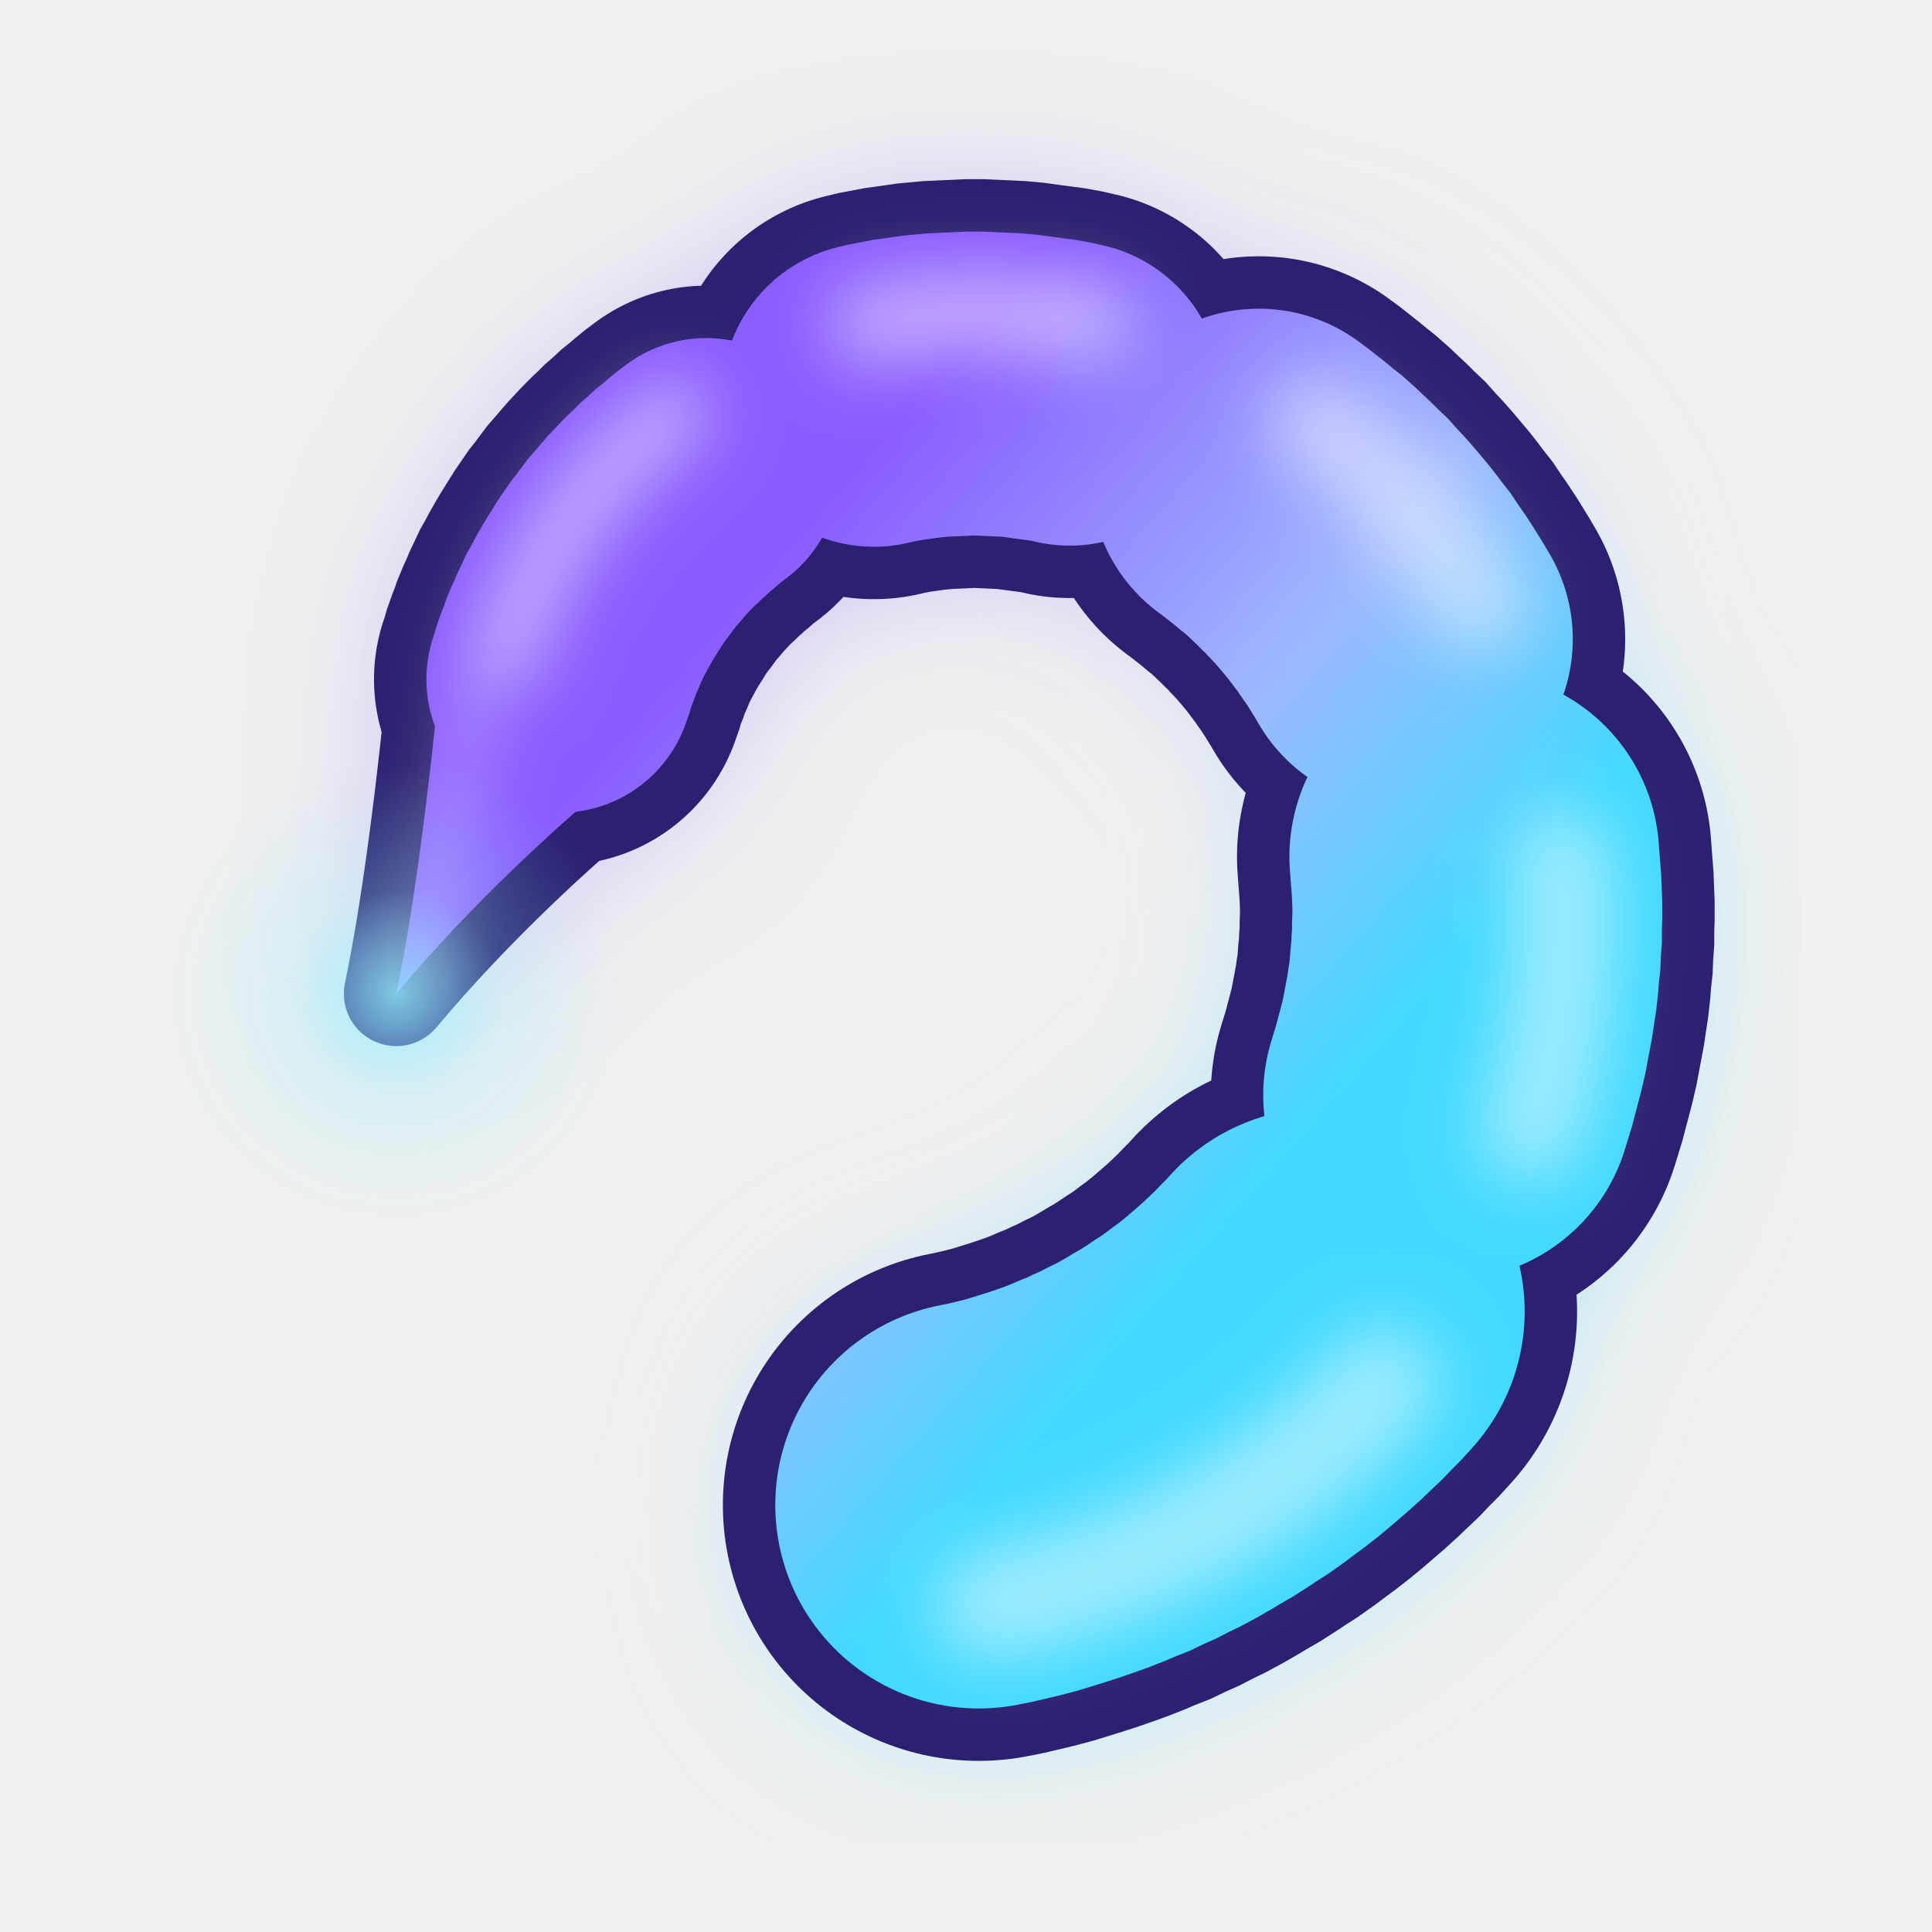
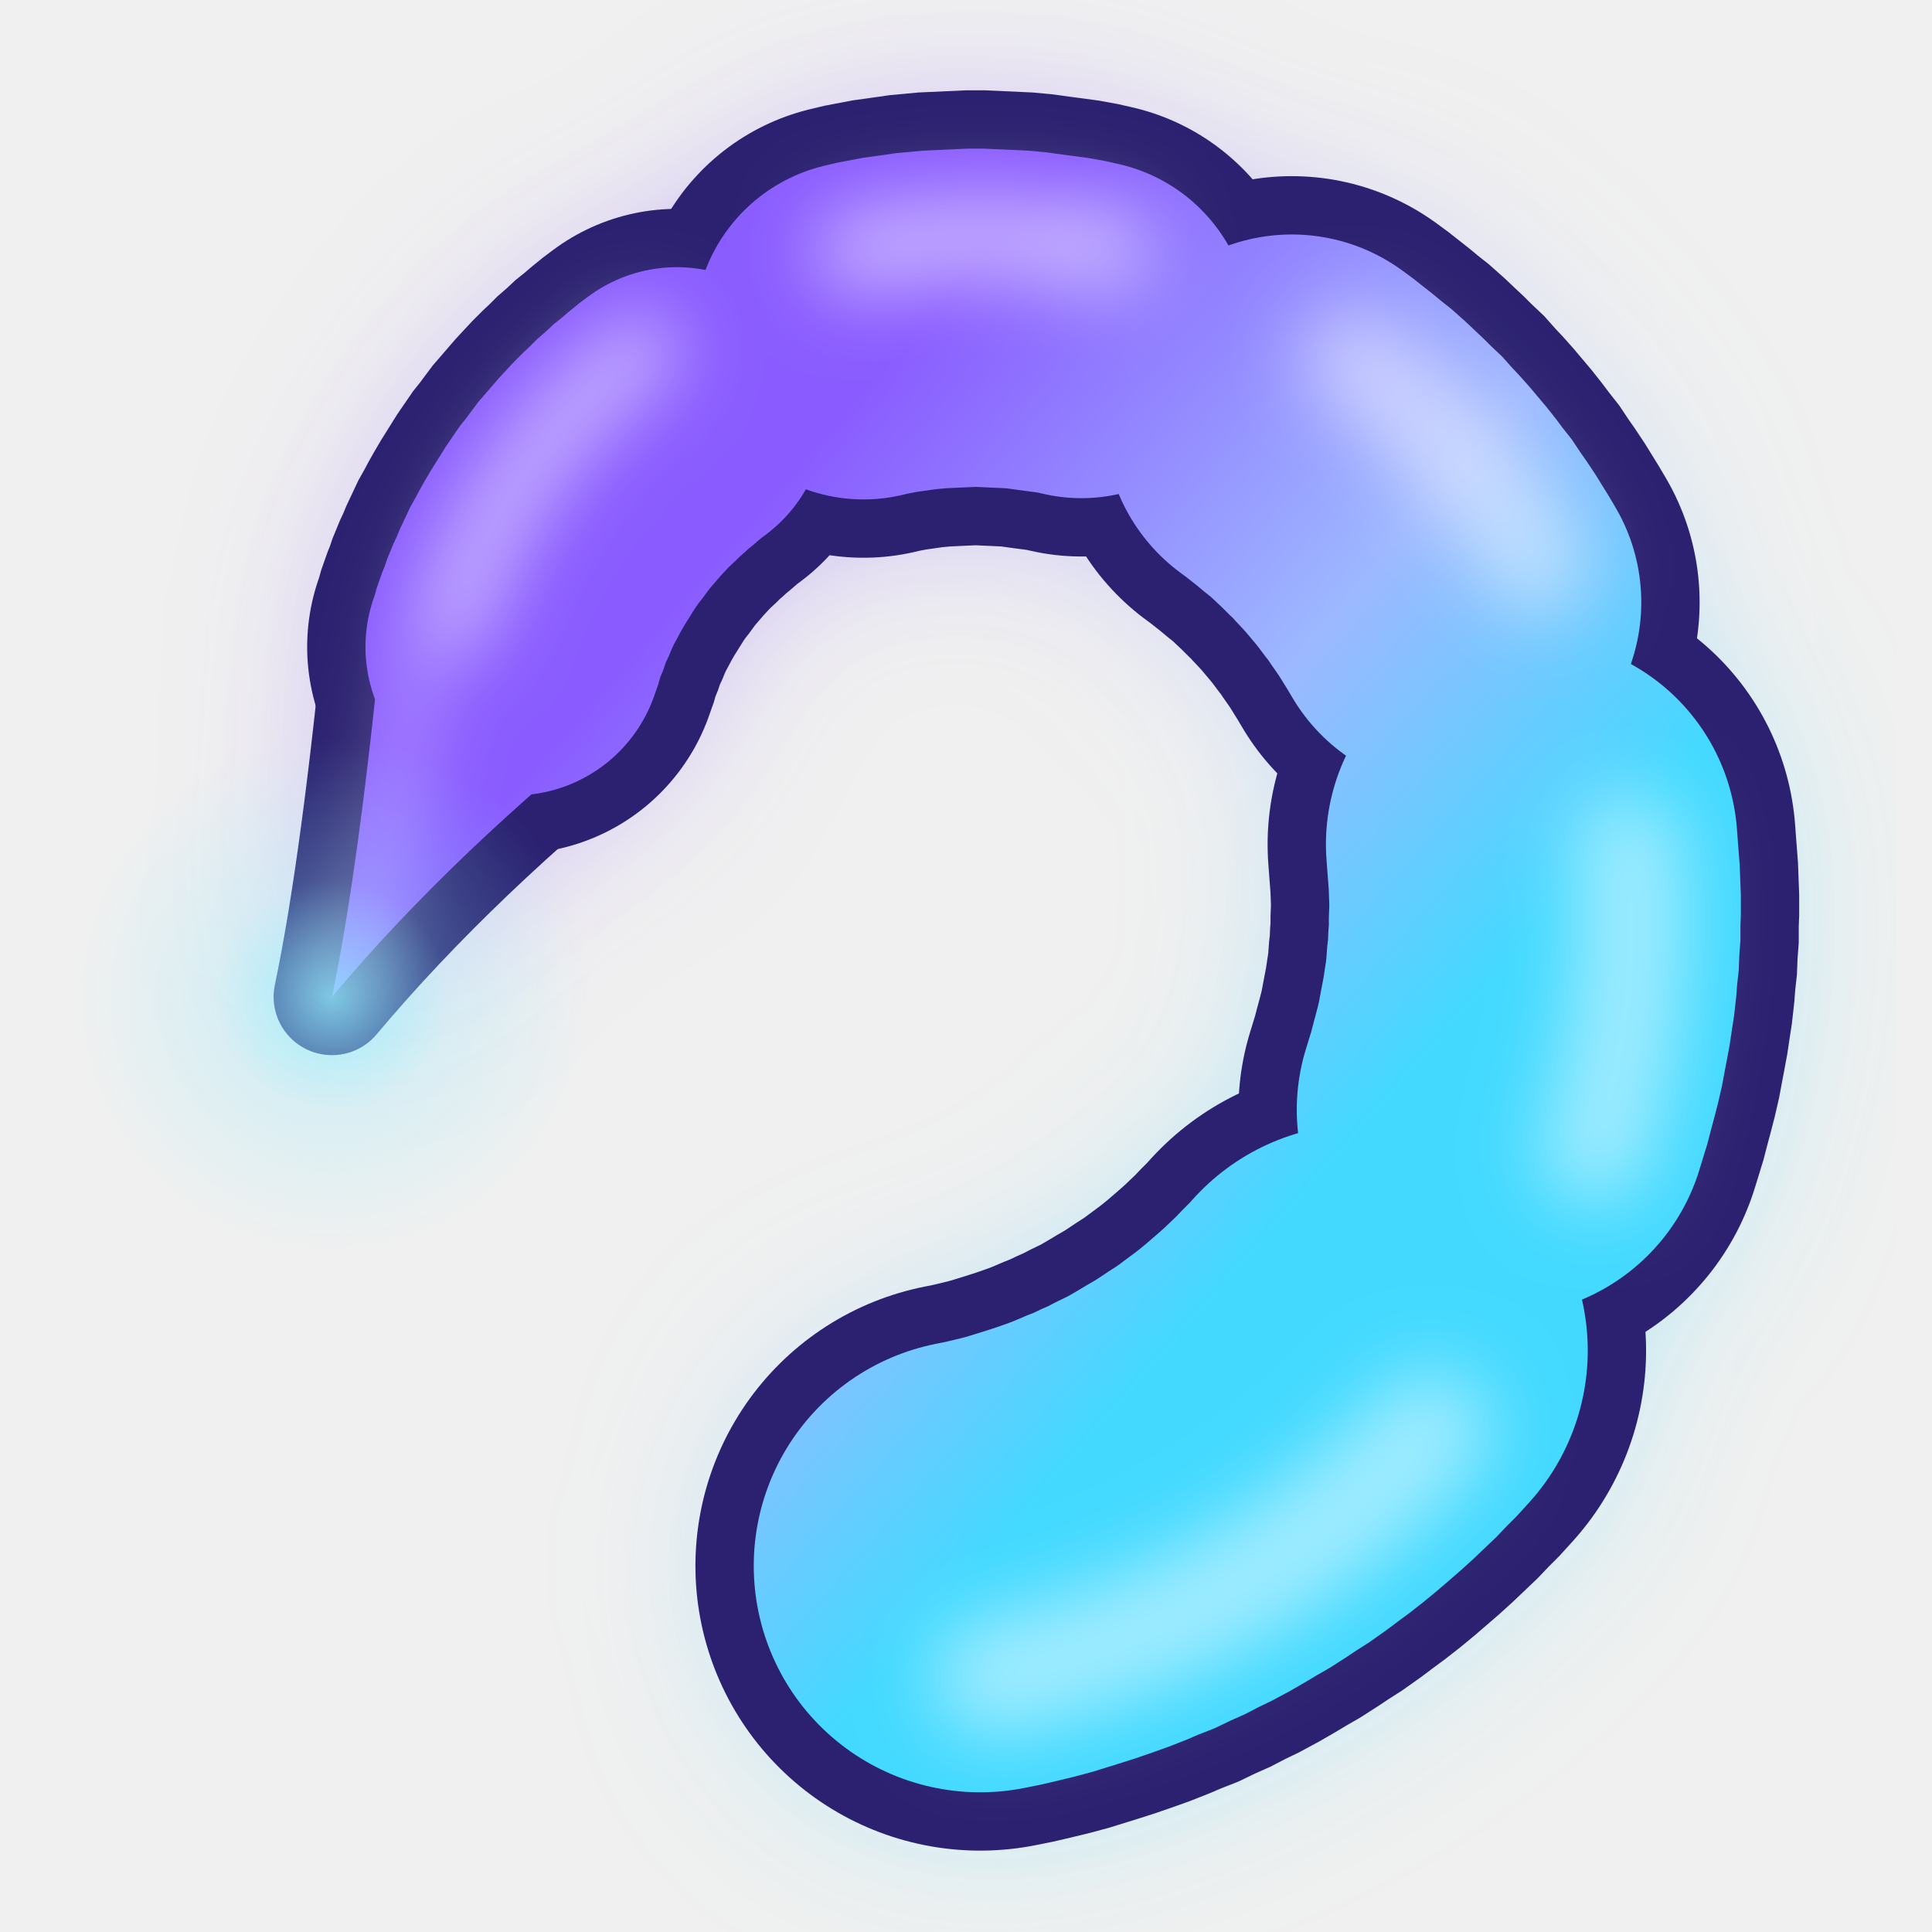
<svg xmlns="http://www.w3.org/2000/svg" viewBox="0 0 64 64" width="64" height="64" role="img" aria-label="telson.dev">
  <defs>
    <linearGradient id="tail" gradientUnits="userSpaceOnUse" x1="35.44" y1="51.5" x2="19.88" y2="37.84">
      <stop offset="0" stop-color="#43d9ff" />
      <stop offset="0.42" stop-color="#9db8ff" />
      <stop offset="1" stop-color="#8a5cff" />
    </linearGradient>
    <radialGradient id="tvenom" cx="0.5" cy="0.5" r="0.5">
      <stop offset="0" stop-color="#8deeff" stop-opacity="0.8" />
      <stop offset="0.45" stop-color="#8deeff" stop-opacity="0.22" />
      <stop offset="1" stop-color="#8deeff" stop-opacity="0" />
    </radialGradient>
    <filter id="tglow" x="-30%" y="-30%" width="160%" height="160%">
      <feGaussianBlur stdDeviation="2.1" />
    </filter>
    <filter id="tsoft" x="-20%" y="-20%" width="140%" height="140%">
      <feGaussianBlur stdDeviation="0.9" />
    </filter>
  </defs>
-   <g transform="translate(32 32) scale(1.24) translate(-32 -32)">
+   <g transform="translate(32 32) scale(1.38) translate(-32 -32)">
    <g transform="translate(-3.1 -5.1)">
      <g filter="url(#tglow)" opacity="0.55">
        <path d="M35.44 51.5 L35.74 51.44 L36.04 51.37 L36.33 51.3 L36.63 51.22 L36.92 51.13 L37.21 51.04 L37.49 50.95 L37.78 50.85 L38.06 50.75 L38.34 50.64 L38.62 50.52 L38.9 50.41 L39.17 50.28 L39.44 50.16 L39.71 50.02 L39.98 49.89 L40.24 49.75 L40.5 49.6 L40.75 49.45 L41.01 49.3 L41.26 49.14 L41.5 48.98 L41.75 48.82 L41.99 48.65 L42.23 48.47 L42.46 48.3 L42.69 48.12 L42.92 47.93 L43.14 47.74 L43.36 47.55 L43.57 47.36 L43.78 47.16 L43.99 46.96 L44.19 46.75 L44.39 46.55 L44.59 46.33" fill="none" stroke="url(#tail)" stroke-width="10.87" stroke-linecap="round" />
        <path d="M47.98 40.55 L48.06 40.29 L48.14 40.03 L48.21 39.76 L48.28 39.5 L48.35 39.23 L48.41 38.97 L48.46 38.7 L48.51 38.44 L48.56 38.17 L48.6 37.9 L48.64 37.64 L48.67 37.37 L48.69 37.1 L48.72 36.83 L48.73 36.57 L48.75 36.3 L48.75 36.03 L48.76 35.77 L48.76 35.5 L48.75 35.24 L48.74 34.97 L48.72 34.71 L48.7 34.45 L48.68 34.18" fill="none" stroke="url(#tail)" stroke-width="9.88" stroke-linecap="round" />
        <path d="M46.81 28.37 L46.68 28.15 L46.55 27.94 L46.42 27.73 L46.28 27.52 L46.14 27.32 L46 27.11 L45.85 26.92 L45.7 26.72 L45.55 26.53 L45.39 26.34 L45.23 26.15 L45.07 25.97 L44.9 25.79 L44.74 25.61 L44.56 25.44 L44.39 25.27 L44.22 25.11 L44.04 24.94 L43.86 24.78 L43.67 24.63 L43.49 24.48 L43.3 24.33 L43.11 24.18 L42.92 24.04" fill="none" stroke="url(#tail)" stroke-width="9" stroke-linecap="round" />
        <path d="M37.87 21.81 L37.65 21.76 L37.43 21.72 L37.21 21.69 L36.98 21.66 L36.76 21.63 L36.54 21.6 L36.32 21.58 L36.1 21.57 L35.88 21.56 L35.66 21.55 L35.44 21.54 L35.22 21.54 L35 21.55 L34.78 21.56 L34.56 21.57 L34.34 21.58 L34.13 21.6 L33.91 21.62 L33.7 21.65 L33.49 21.68 L33.27 21.71 L33.06 21.75 L32.85 21.79 L32.64 21.84" fill="none" stroke="url(#tail)" stroke-width="8.12" stroke-linecap="round" />
        <path d="M28.16 23.89 L28 24.01 L27.84 24.14 L27.69 24.27 L27.54 24.39 L27.39 24.53 L27.24 24.66 L27.1 24.8 L26.96 24.93 L26.82 25.07 L26.68 25.22 L26.55 25.36 L26.42 25.51 L26.3 25.65 L26.17 25.8 L26.05 25.96 L25.94 26.11 L25.82 26.26 L25.71 26.42 L25.6 26.58 L25.5 26.74 L25.4 26.9 L25.3 27.06 L25.2 27.23 L25.11 27.39 L25.02 27.56 L24.93 27.72 L24.85 27.89 L24.77 28.06 L24.7 28.23 L24.62 28.4 L24.55 28.57 L24.49 28.75 L24.42 28.92 L24.36 29.09 L24.31 29.27 L24.25 29.44" fill="none" stroke="url(#tail)" stroke-width="7.13" stroke-linecap="round" />
        <path d="M 21.12 28.68 Q 20.54 34.69 19.88 37.84 Q 22.81 34.35 27.1 30.95 Z" fill="url(#tail)" />
      </g>
      <g>
        <path d="M35.44 51.5 L35.74 51.44 L36.04 51.37 L36.33 51.3 L36.63 51.22 L36.92 51.13 L37.21 51.04 L37.49 50.95 L37.78 50.85 L38.06 50.75 L38.34 50.64 L38.62 50.52 L38.9 50.41 L39.17 50.28 L39.44 50.16 L39.71 50.02 L39.98 49.89 L40.24 49.75 L40.5 49.6 L40.75 49.45 L41.01 49.3 L41.26 49.14 L41.5 48.98 L41.75 48.82 L41.99 48.65 L42.23 48.47 L42.46 48.3 L42.69 48.12 L42.92 47.93 L43.14 47.74 L43.36 47.55 L43.57 47.36 L43.78 47.16 L43.99 46.96 L44.19 46.75 L44.39 46.55 L44.59 46.33" fill="none" stroke="#2b2170" stroke-width="13.67" stroke-linecap="round" />
        <path d="M47.98 40.55 L48.06 40.29 L48.14 40.03 L48.21 39.76 L48.28 39.5 L48.35 39.23 L48.41 38.97 L48.46 38.7 L48.51 38.44 L48.56 38.17 L48.6 37.9 L48.64 37.64 L48.67 37.37 L48.69 37.1 L48.72 36.83 L48.73 36.57 L48.75 36.3 L48.75 36.03 L48.76 35.77 L48.76 35.5 L48.75 35.24 L48.74 34.97 L48.72 34.71 L48.7 34.45 L48.68 34.18" fill="none" stroke="#2b2170" stroke-width="12.68" stroke-linecap="round" />
        <path d="M46.81 28.37 L46.68 28.15 L46.55 27.94 L46.42 27.73 L46.28 27.52 L46.14 27.32 L46 27.11 L45.85 26.92 L45.7 26.72 L45.55 26.53 L45.39 26.34 L45.23 26.15 L45.07 25.97 L44.9 25.79 L44.74 25.61 L44.56 25.44 L44.39 25.27 L44.22 25.11 L44.04 24.94 L43.86 24.78 L43.67 24.63 L43.49 24.48 L43.3 24.33 L43.11 24.18 L42.92 24.04" fill="none" stroke="#2b2170" stroke-width="11.8" stroke-linecap="round" />
        <path d="M37.87 21.81 L37.65 21.76 L37.43 21.72 L37.21 21.69 L36.98 21.66 L36.76 21.63 L36.54 21.6 L36.32 21.58 L36.1 21.57 L35.88 21.56 L35.66 21.55 L35.44 21.54 L35.22 21.54 L35 21.55 L34.78 21.56 L34.56 21.57 L34.34 21.58 L34.13 21.6 L33.91 21.62 L33.7 21.65 L33.49 21.68 L33.27 21.71 L33.06 21.75 L32.85 21.79 L32.64 21.84" fill="none" stroke="#2b2170" stroke-width="10.92" stroke-linecap="round" />
        <path d="M28.16 23.89 L28 24.01 L27.84 24.14 L27.69 24.27 L27.54 24.39 L27.39 24.53 L27.24 24.66 L27.1 24.8 L26.96 24.93 L26.82 25.07 L26.68 25.22 L26.55 25.36 L26.42 25.51 L26.3 25.65 L26.17 25.8 L26.05 25.96 L25.94 26.11 L25.82 26.26 L25.71 26.42 L25.6 26.58 L25.5 26.74 L25.4 26.9 L25.3 27.06 L25.2 27.23 L25.11 27.39 L25.02 27.56 L24.93 27.72 L24.85 27.89 L24.77 28.06 L24.7 28.23 L24.62 28.4 L24.55 28.57 L24.49 28.75 L24.42 28.92 L24.36 29.09 L24.31 29.27 L24.25 29.44" fill="none" stroke="#2b2170" stroke-width="9.93" stroke-linecap="round" />
        <path d="M 21.12 28.68 Q 20.54 34.69 19.88 37.84 Q 22.81 34.35 27.1 30.95 Z" fill="#2b2170" stroke="#2b2170" stroke-width="2.8" stroke-linejoin="round" />
      </g>
      <path d="M35.44 51.5 L35.74 51.44 L36.04 51.37 L36.33 51.3 L36.63 51.22 L36.92 51.13 L37.21 51.04 L37.49 50.95 L37.78 50.85 L38.06 50.75 L38.34 50.64 L38.62 50.52 L38.9 50.41 L39.17 50.28 L39.44 50.16 L39.71 50.02 L39.98 49.89 L40.24 49.75 L40.5 49.6 L40.75 49.45 L41.01 49.3 L41.26 49.14 L41.5 48.98 L41.75 48.82 L41.99 48.65 L42.23 48.47 L42.46 48.3 L42.69 48.12 L42.92 47.93 L43.14 47.74 L43.36 47.55 L43.57 47.36 L43.78 47.16 L43.99 46.96 L44.19 46.75 L44.39 46.55 L44.59 46.33" fill="none" stroke="url(#tail)" stroke-width="10.87" stroke-linecap="round" />
      <path d="M47.98 40.55 L48.06 40.29 L48.14 40.03 L48.21 39.76 L48.28 39.5 L48.35 39.23 L48.41 38.97 L48.46 38.7 L48.51 38.44 L48.56 38.17 L48.6 37.9 L48.64 37.64 L48.67 37.37 L48.69 37.1 L48.72 36.83 L48.73 36.57 L48.75 36.3 L48.75 36.03 L48.76 35.77 L48.76 35.5 L48.75 35.24 L48.74 34.97 L48.72 34.71 L48.7 34.45 L48.68 34.18" fill="none" stroke="url(#tail)" stroke-width="9.88" stroke-linecap="round" />
      <path d="M46.81 28.37 L46.68 28.15 L46.55 27.94 L46.42 27.73 L46.28 27.52 L46.14 27.32 L46 27.11 L45.85 26.92 L45.7 26.72 L45.55 26.53 L45.39 26.34 L45.23 26.15 L45.07 25.97 L44.9 25.79 L44.74 25.61 L44.56 25.44 L44.39 25.27 L44.22 25.11 L44.04 24.94 L43.86 24.78 L43.67 24.63 L43.49 24.48 L43.3 24.33 L43.11 24.18 L42.92 24.04" fill="none" stroke="url(#tail)" stroke-width="9" stroke-linecap="round" />
      <path d="M37.87 21.81 L37.65 21.76 L37.43 21.72 L37.21 21.69 L36.98 21.66 L36.76 21.63 L36.54 21.6 L36.32 21.58 L36.1 21.57 L35.88 21.56 L35.66 21.55 L35.44 21.54 L35.22 21.54 L35 21.55 L34.78 21.56 L34.56 21.57 L34.34 21.58 L34.13 21.6 L33.91 21.62 L33.7 21.65 L33.49 21.68 L33.27 21.71 L33.06 21.75 L32.85 21.79 L32.64 21.84" fill="none" stroke="url(#tail)" stroke-width="8.12" stroke-linecap="round" />
      <path d="M28.16 23.89 L28 24.01 L27.84 24.14 L27.69 24.27 L27.54 24.39 L27.39 24.53 L27.24 24.66 L27.1 24.8 L26.96 24.93 L26.82 25.07 L26.68 25.22 L26.55 25.36 L26.42 25.51 L26.3 25.65 L26.17 25.8 L26.05 25.96 L25.94 26.11 L25.82 26.26 L25.71 26.42 L25.6 26.58 L25.5 26.74 L25.4 26.9 L25.3 27.06 L25.2 27.23 L25.11 27.39 L25.02 27.56 L24.93 27.72 L24.85 27.89 L24.77 28.06 L24.7 28.23 L24.62 28.4 L24.55 28.57 L24.49 28.75 L24.42 28.92 L24.36 29.09 L24.31 29.27 L24.25 29.44" fill="none" stroke="url(#tail)" stroke-width="7.13" stroke-linecap="round" />
      <path d="M 21.12 28.68 Q 20.54 34.69 19.88 37.84 Q 22.81 34.35 27.1 30.95 Z" fill="url(#tail)" />
      <circle cx="19.88" cy="37.84" r="6.2" fill="url(#tvenom)" />
      <g opacity="0.5" filter="url(#tsoft)">
        <path d="M35.72 54.18 L36.07 54.1 L36.41 54.02 L36.75 53.94 L37.09 53.85 L37.42 53.75 L37.76 53.65 L38.09 53.54 L38.42 53.42 L38.75 53.3 L39.07 53.18 L39.39 53.05 L39.71 52.91 L40.02 52.77 L40.34 52.63 L40.65 52.47 L40.95 52.32 L41.25 52.16 L41.55 51.99 L41.85 51.82 L42.14 51.64 L42.43 51.46 L42.71 51.27 L43 51.08 L43.27 50.89 L43.55 50.69 L43.81 50.49 L44.08 50.28 L44.34 50.06 L44.6 49.85 L44.85 49.63 L45.1 49.4 L45.34 49.17 L45.58 48.94 L45.82 48.71 L46.05 48.47 L46.27 48.22" fill="none" stroke="#ffffff" stroke-width="2.83" stroke-linecap="round" />
        <path d="M50.18 41.56 L50.28 41.26 L50.37 40.95 L50.46 40.65 L50.54 40.34 L50.61 40.04 L50.68 39.73 L50.75 39.43 L50.8 39.12 L50.86 38.81 L50.9 38.5 L50.95 38.19 L50.98 37.89 L51.01 37.58 L51.04 37.27 L51.06 36.96 L51.07 36.65 L51.08 36.35 L51.09 36.04 L51.08 35.73 L51.08 35.43 L51.07 35.12 L51.05 34.82 L51.03 34.51 L51 34.21" fill="none" stroke="#ffffff" stroke-width="2.57" stroke-linecap="round" />
        <path d="M48.84 27.5 L48.7 27.25 L48.55 27 L48.39 26.76 L48.24 26.52 L48.07 26.29 L47.91 26.05 L47.74 25.82 L47.56 25.6 L47.39 25.38 L47.21 25.16 L47.02 24.94 L46.84 24.73 L46.65 24.52 L46.45 24.32 L46.26 24.12 L46.06 23.92 L45.85 23.73 L45.65 23.54 L45.44 23.36 L45.23 23.18 L45.02 23 L44.8 22.83 L44.58 22.67 L44.36 22.5" fill="none" stroke="#ffffff" stroke-width="2.34" stroke-linecap="round" />
        <path d="M38.53 19.92 L38.28 19.87 L38.02 19.82 L37.77 19.78 L37.51 19.74 L37.25 19.71 L37 19.68 L36.74 19.66 L36.49 19.64 L36.23 19.63 L35.98 19.62 L35.72 19.61 L35.47 19.61 L35.22 19.62 L34.96 19.62 L34.71 19.64 L34.46 19.65 L34.21 19.68 L33.96 19.7 L33.71 19.73 L33.47 19.77 L33.22 19.81 L32.98 19.85 L32.74 19.9 L32.49 19.95" fill="none" stroke="#ffffff" stroke-width="2.11" stroke-linecap="round" />
        <path d="M27.31 22.32 L27.12 22.46 L26.94 22.6 L26.76 22.75 L26.59 22.9 L26.42 23.05 L26.25 23.2 L26.08 23.36 L25.92 23.52 L25.76 23.68 L25.6 23.84 L25.45 24.01 L25.3 24.18 L25.15 24.35 L25.01 24.52 L24.87 24.7 L24.74 24.88 L24.61 25.05 L24.48 25.24 L24.35 25.42 L24.23 25.6 L24.11 25.79 L24 25.98 L23.89 26.16 L23.78 26.36 L23.68 26.55 L23.58 26.74 L23.48 26.93 L23.39 27.13 L23.3 27.33 L23.22 27.52 L23.13 27.72 L23.06 27.92 L22.98 28.12 L22.91 28.32 L22.85 28.52 L22.79 28.73" fill="none" stroke="#ffffff" stroke-width="1.85" stroke-linecap="round" />
        <path d="M22.15 29.07 Q21.08 34.69 20.22 37.19" fill="none" stroke="#ffffff" stroke-width="0.9" stroke-linecap="round" opacity="0.7" />
      </g>
    </g>
  </g>
</svg>
